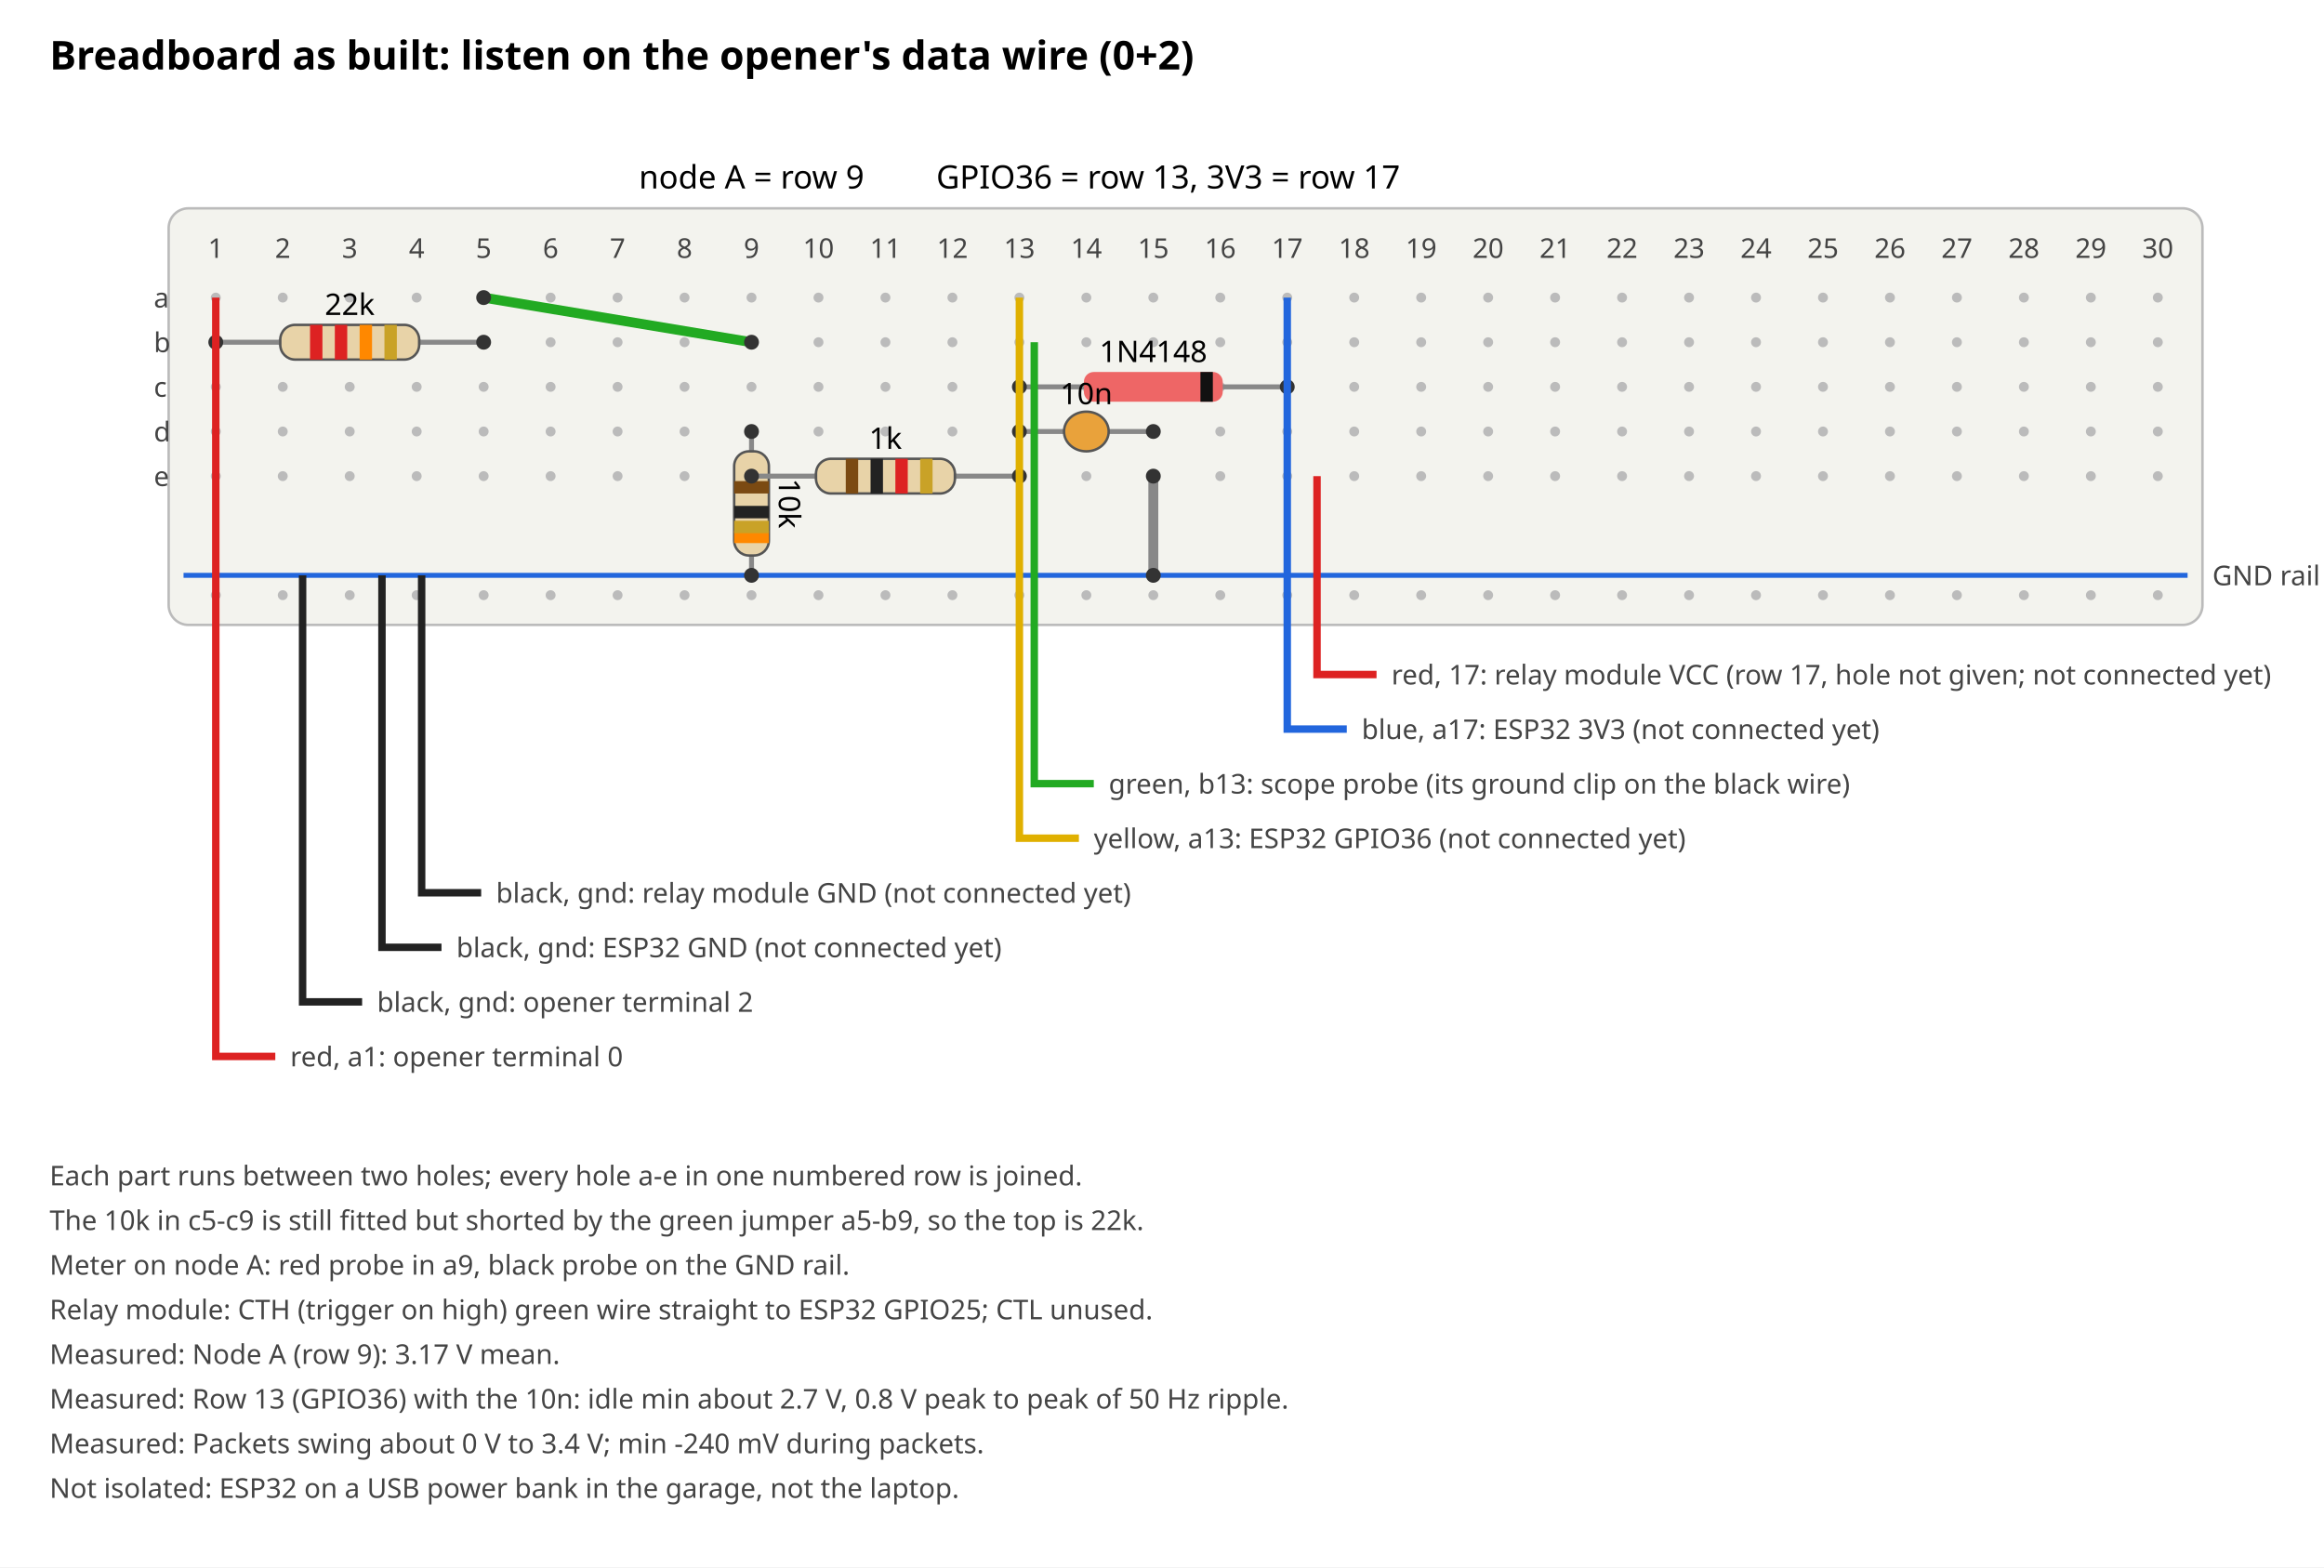
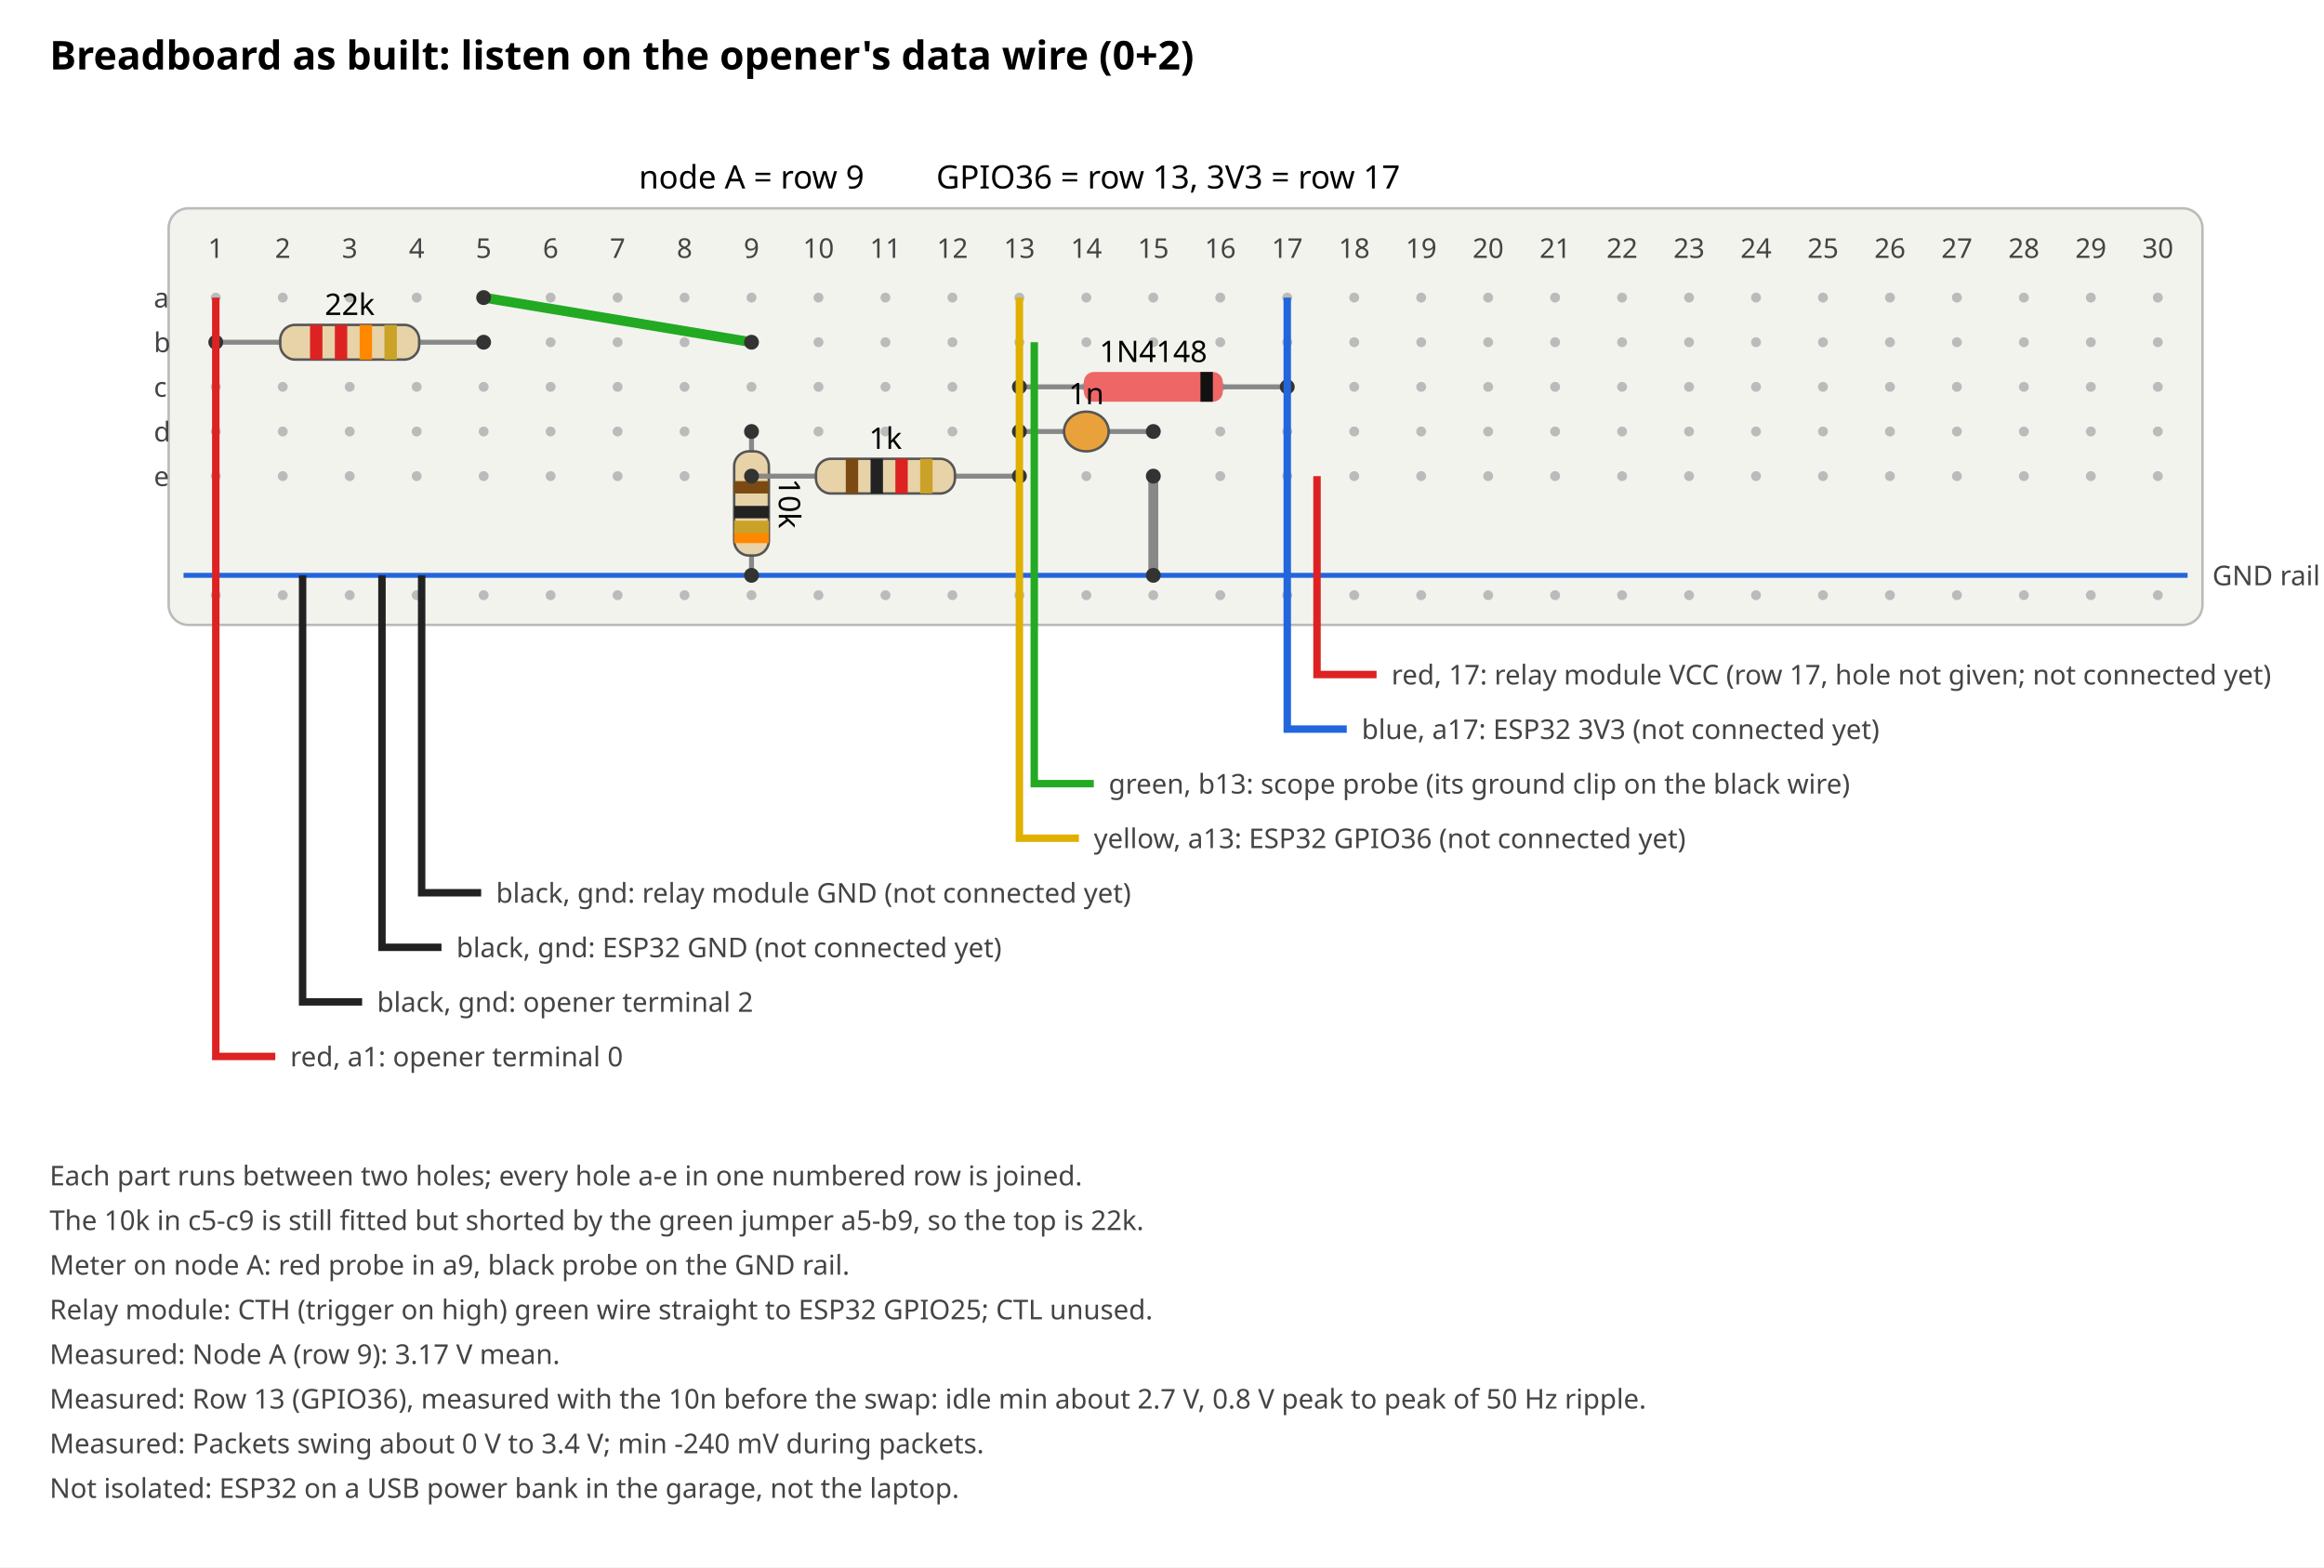
<svg xmlns="http://www.w3.org/2000/svg" viewBox="0 0 937 632" width="937" height="632" font-family="sans-serif" font-size="13">
  <style>.v{font-size:12px;text-anchor:middle}.l{font-size:13px}.s{font-size:11px;fill:#444}.h{font-size:16px;font-weight:bold}</style>
  <rect width="937" height="632" fill="#fff" />
  <text x="20" y="28" class="h">Breadboard as built: listen on the opener's data wire (0+2)</text>
  <rect x="68" y="84" width="820" height="168" rx="8" fill="#f3f3ee" stroke="#bbb" />
  <polyline points="74,232 882,232" fill="none" stroke="#26d" stroke-width="2" />
  <text x="892" y="236" class="s">GND rail</text>
  <text x="62" y="124" class="s">a</text>
  <text x="62" y="142" class="s">b</text>
  <text x="62" y="160" class="s">c</text>
  <text x="62" y="178" class="s">d</text>
  <text x="62" y="196" class="s">e</text>
  <text x="87" y="104" class="s" text-anchor="middle">1</text>
  <circle cx="87" cy="120" r="2" fill="#bbb" />
  <circle cx="87" cy="138" r="2" fill="#bbb" />
  <circle cx="87" cy="156" r="2" fill="#bbb" />
  <circle cx="87" cy="174" r="2" fill="#bbb" />
  <circle cx="87" cy="192" r="2" fill="#bbb" />
  <circle cx="87" cy="240" r="2" fill="#bbb" />
  <text x="114" y="104" class="s" text-anchor="middle">2</text>
  <circle cx="114" cy="120" r="2" fill="#bbb" />
  <circle cx="114" cy="138" r="2" fill="#bbb" />
  <circle cx="114" cy="156" r="2" fill="#bbb" />
  <circle cx="114" cy="174" r="2" fill="#bbb" />
  <circle cx="114" cy="192" r="2" fill="#bbb" />
  <circle cx="114" cy="240" r="2" fill="#bbb" />
  <text x="141" y="104" class="s" text-anchor="middle">3</text>
  <circle cx="141" cy="120" r="2" fill="#bbb" />
  <circle cx="141" cy="138" r="2" fill="#bbb" />
  <circle cx="141" cy="156" r="2" fill="#bbb" />
  <circle cx="141" cy="174" r="2" fill="#bbb" />
  <circle cx="141" cy="192" r="2" fill="#bbb" />
  <circle cx="141" cy="240" r="2" fill="#bbb" />
  <text x="168" y="104" class="s" text-anchor="middle">4</text>
  <circle cx="168" cy="120" r="2" fill="#bbb" />
  <circle cx="168" cy="138" r="2" fill="#bbb" />
  <circle cx="168" cy="156" r="2" fill="#bbb" />
  <circle cx="168" cy="174" r="2" fill="#bbb" />
  <circle cx="168" cy="192" r="2" fill="#bbb" />
  <circle cx="168" cy="240" r="2" fill="#bbb" />
  <text x="195" y="104" class="s" text-anchor="middle">5</text>
  <circle cx="195" cy="120" r="2" fill="#bbb" />
  <circle cx="195" cy="138" r="2" fill="#bbb" />
  <circle cx="195" cy="156" r="2" fill="#bbb" />
  <circle cx="195" cy="174" r="2" fill="#bbb" />
  <circle cx="195" cy="192" r="2" fill="#bbb" />
  <circle cx="195" cy="240" r="2" fill="#bbb" />
  <text x="222" y="104" class="s" text-anchor="middle">6</text>
  <circle cx="222" cy="120" r="2" fill="#bbb" />
  <circle cx="222" cy="138" r="2" fill="#bbb" />
  <circle cx="222" cy="156" r="2" fill="#bbb" />
  <circle cx="222" cy="174" r="2" fill="#bbb" />
  <circle cx="222" cy="192" r="2" fill="#bbb" />
  <circle cx="222" cy="240" r="2" fill="#bbb" />
  <text x="249" y="104" class="s" text-anchor="middle">7</text>
  <circle cx="249" cy="120" r="2" fill="#bbb" />
  <circle cx="249" cy="138" r="2" fill="#bbb" />
  <circle cx="249" cy="156" r="2" fill="#bbb" />
  <circle cx="249" cy="174" r="2" fill="#bbb" />
  <circle cx="249" cy="192" r="2" fill="#bbb" />
  <circle cx="249" cy="240" r="2" fill="#bbb" />
  <text x="276" y="104" class="s" text-anchor="middle">8</text>
  <circle cx="276" cy="120" r="2" fill="#bbb" />
  <circle cx="276" cy="138" r="2" fill="#bbb" />
  <circle cx="276" cy="156" r="2" fill="#bbb" />
  <circle cx="276" cy="174" r="2" fill="#bbb" />
  <circle cx="276" cy="192" r="2" fill="#bbb" />
  <circle cx="276" cy="240" r="2" fill="#bbb" />
  <text x="303" y="104" class="s" text-anchor="middle">9</text>
  <circle cx="303" cy="120" r="2" fill="#bbb" />
  <circle cx="303" cy="138" r="2" fill="#bbb" />
  <circle cx="303" cy="156" r="2" fill="#bbb" />
  <circle cx="303" cy="174" r="2" fill="#bbb" />
  <circle cx="303" cy="192" r="2" fill="#bbb" />
  <circle cx="303" cy="240" r="2" fill="#bbb" />
  <text x="330" y="104" class="s" text-anchor="middle">10</text>
  <circle cx="330" cy="120" r="2" fill="#bbb" />
  <circle cx="330" cy="138" r="2" fill="#bbb" />
  <circle cx="330" cy="156" r="2" fill="#bbb" />
  <circle cx="330" cy="174" r="2" fill="#bbb" />
  <circle cx="330" cy="192" r="2" fill="#bbb" />
  <circle cx="330" cy="240" r="2" fill="#bbb" />
  <text x="357" y="104" class="s" text-anchor="middle">11</text>
  <circle cx="357" cy="120" r="2" fill="#bbb" />
  <circle cx="357" cy="138" r="2" fill="#bbb" />
  <circle cx="357" cy="156" r="2" fill="#bbb" />
  <circle cx="357" cy="174" r="2" fill="#bbb" />
  <circle cx="357" cy="192" r="2" fill="#bbb" />
  <circle cx="357" cy="240" r="2" fill="#bbb" />
  <text x="384" y="104" class="s" text-anchor="middle">12</text>
  <circle cx="384" cy="120" r="2" fill="#bbb" />
  <circle cx="384" cy="138" r="2" fill="#bbb" />
  <circle cx="384" cy="156" r="2" fill="#bbb" />
  <circle cx="384" cy="174" r="2" fill="#bbb" />
  <circle cx="384" cy="192" r="2" fill="#bbb" />
  <circle cx="384" cy="240" r="2" fill="#bbb" />
  <text x="411" y="104" class="s" text-anchor="middle">13</text>
  <circle cx="411" cy="120" r="2" fill="#bbb" />
  <circle cx="411" cy="138" r="2" fill="#bbb" />
  <circle cx="411" cy="156" r="2" fill="#bbb" />
  <circle cx="411" cy="174" r="2" fill="#bbb" />
  <circle cx="411" cy="192" r="2" fill="#bbb" />
  <circle cx="411" cy="240" r="2" fill="#bbb" />
  <text x="438" y="104" class="s" text-anchor="middle">14</text>
  <circle cx="438" cy="120" r="2" fill="#bbb" />
  <circle cx="438" cy="138" r="2" fill="#bbb" />
  <circle cx="438" cy="156" r="2" fill="#bbb" />
  <circle cx="438" cy="174" r="2" fill="#bbb" />
  <circle cx="438" cy="192" r="2" fill="#bbb" />
  <circle cx="438" cy="240" r="2" fill="#bbb" />
  <text x="465" y="104" class="s" text-anchor="middle">15</text>
  <circle cx="465" cy="120" r="2" fill="#bbb" />
  <circle cx="465" cy="138" r="2" fill="#bbb" />
  <circle cx="465" cy="156" r="2" fill="#bbb" />
  <circle cx="465" cy="174" r="2" fill="#bbb" />
  <circle cx="465" cy="192" r="2" fill="#bbb" />
  <circle cx="465" cy="240" r="2" fill="#bbb" />
  <text x="492" y="104" class="s" text-anchor="middle">16</text>
  <circle cx="492" cy="120" r="2" fill="#bbb" />
  <circle cx="492" cy="138" r="2" fill="#bbb" />
  <circle cx="492" cy="156" r="2" fill="#bbb" />
  <circle cx="492" cy="174" r="2" fill="#bbb" />
  <circle cx="492" cy="192" r="2" fill="#bbb" />
  <circle cx="492" cy="240" r="2" fill="#bbb" />
  <text x="519" y="104" class="s" text-anchor="middle">17</text>
  <circle cx="519" cy="120" r="2" fill="#bbb" />
  <circle cx="519" cy="138" r="2" fill="#bbb" />
  <circle cx="519" cy="156" r="2" fill="#bbb" />
  <circle cx="519" cy="174" r="2" fill="#bbb" />
  <circle cx="519" cy="192" r="2" fill="#bbb" />
  <circle cx="519" cy="240" r="2" fill="#bbb" />
  <text x="546" y="104" class="s" text-anchor="middle">18</text>
  <circle cx="546" cy="120" r="2" fill="#bbb" />
  <circle cx="546" cy="138" r="2" fill="#bbb" />
  <circle cx="546" cy="156" r="2" fill="#bbb" />
  <circle cx="546" cy="174" r="2" fill="#bbb" />
  <circle cx="546" cy="192" r="2" fill="#bbb" />
  <circle cx="546" cy="240" r="2" fill="#bbb" />
  <text x="573" y="104" class="s" text-anchor="middle">19</text>
  <circle cx="573" cy="120" r="2" fill="#bbb" />
  <circle cx="573" cy="138" r="2" fill="#bbb" />
  <circle cx="573" cy="156" r="2" fill="#bbb" />
  <circle cx="573" cy="174" r="2" fill="#bbb" />
  <circle cx="573" cy="192" r="2" fill="#bbb" />
  <circle cx="573" cy="240" r="2" fill="#bbb" />
  <text x="600" y="104" class="s" text-anchor="middle">20</text>
  <circle cx="600" cy="120" r="2" fill="#bbb" />
  <circle cx="600" cy="138" r="2" fill="#bbb" />
  <circle cx="600" cy="156" r="2" fill="#bbb" />
  <circle cx="600" cy="174" r="2" fill="#bbb" />
  <circle cx="600" cy="192" r="2" fill="#bbb" />
  <circle cx="600" cy="240" r="2" fill="#bbb" />
  <text x="627" y="104" class="s" text-anchor="middle">21</text>
  <circle cx="627" cy="120" r="2" fill="#bbb" />
  <circle cx="627" cy="138" r="2" fill="#bbb" />
  <circle cx="627" cy="156" r="2" fill="#bbb" />
  <circle cx="627" cy="174" r="2" fill="#bbb" />
  <circle cx="627" cy="192" r="2" fill="#bbb" />
  <circle cx="627" cy="240" r="2" fill="#bbb" />
  <text x="654" y="104" class="s" text-anchor="middle">22</text>
  <circle cx="654" cy="120" r="2" fill="#bbb" />
  <circle cx="654" cy="138" r="2" fill="#bbb" />
  <circle cx="654" cy="156" r="2" fill="#bbb" />
  <circle cx="654" cy="174" r="2" fill="#bbb" />
  <circle cx="654" cy="192" r="2" fill="#bbb" />
  <circle cx="654" cy="240" r="2" fill="#bbb" />
  <text x="681" y="104" class="s" text-anchor="middle">23</text>
  <circle cx="681" cy="120" r="2" fill="#bbb" />
  <circle cx="681" cy="138" r="2" fill="#bbb" />
  <circle cx="681" cy="156" r="2" fill="#bbb" />
  <circle cx="681" cy="174" r="2" fill="#bbb" />
  <circle cx="681" cy="192" r="2" fill="#bbb" />
  <circle cx="681" cy="240" r="2" fill="#bbb" />
  <text x="708" y="104" class="s" text-anchor="middle">24</text>
  <circle cx="708" cy="120" r="2" fill="#bbb" />
  <circle cx="708" cy="138" r="2" fill="#bbb" />
  <circle cx="708" cy="156" r="2" fill="#bbb" />
  <circle cx="708" cy="174" r="2" fill="#bbb" />
  <circle cx="708" cy="192" r="2" fill="#bbb" />
  <circle cx="708" cy="240" r="2" fill="#bbb" />
  <text x="735" y="104" class="s" text-anchor="middle">25</text>
  <circle cx="735" cy="120" r="2" fill="#bbb" />
  <circle cx="735" cy="138" r="2" fill="#bbb" />
  <circle cx="735" cy="156" r="2" fill="#bbb" />
  <circle cx="735" cy="174" r="2" fill="#bbb" />
  <circle cx="735" cy="192" r="2" fill="#bbb" />
  <circle cx="735" cy="240" r="2" fill="#bbb" />
  <text x="762" y="104" class="s" text-anchor="middle">26</text>
  <circle cx="762" cy="120" r="2" fill="#bbb" />
  <circle cx="762" cy="138" r="2" fill="#bbb" />
  <circle cx="762" cy="156" r="2" fill="#bbb" />
  <circle cx="762" cy="174" r="2" fill="#bbb" />
  <circle cx="762" cy="192" r="2" fill="#bbb" />
  <circle cx="762" cy="240" r="2" fill="#bbb" />
  <text x="789" y="104" class="s" text-anchor="middle">27</text>
  <circle cx="789" cy="120" r="2" fill="#bbb" />
  <circle cx="789" cy="138" r="2" fill="#bbb" />
  <circle cx="789" cy="156" r="2" fill="#bbb" />
  <circle cx="789" cy="174" r="2" fill="#bbb" />
  <circle cx="789" cy="192" r="2" fill="#bbb" />
  <circle cx="789" cy="240" r="2" fill="#bbb" />
  <text x="816" y="104" class="s" text-anchor="middle">28</text>
  <circle cx="816" cy="120" r="2" fill="#bbb" />
  <circle cx="816" cy="138" r="2" fill="#bbb" />
  <circle cx="816" cy="156" r="2" fill="#bbb" />
  <circle cx="816" cy="174" r="2" fill="#bbb" />
  <circle cx="816" cy="192" r="2" fill="#bbb" />
  <circle cx="816" cy="240" r="2" fill="#bbb" />
  <text x="843" y="104" class="s" text-anchor="middle">29</text>
  <circle cx="843" cy="120" r="2" fill="#bbb" />
  <circle cx="843" cy="138" r="2" fill="#bbb" />
  <circle cx="843" cy="156" r="2" fill="#bbb" />
  <circle cx="843" cy="174" r="2" fill="#bbb" />
  <circle cx="843" cy="192" r="2" fill="#bbb" />
  <circle cx="843" cy="240" r="2" fill="#bbb" />
  <text x="870" y="104" class="s" text-anchor="middle">30</text>
  <circle cx="870" cy="120" r="2" fill="#bbb" />
  <circle cx="870" cy="138" r="2" fill="#bbb" />
  <circle cx="870" cy="156" r="2" fill="#bbb" />
  <circle cx="870" cy="174" r="2" fill="#bbb" />
  <circle cx="870" cy="192" r="2" fill="#bbb" />
  <circle cx="870" cy="240" r="2" fill="#bbb" />
  <g transform="rotate(0.0 87 138)">
    <polyline points="87,138 195.0,138" fill="none" stroke="#888" stroke-width="2" />
    <rect x="113.0" y="131" width="56.0" height="14" rx="6" fill="#e8d3a8" stroke="#555" />
    <rect x="125.0" y="131" width="5" height="14" fill="#d22" />
    <rect x="135.0" y="131" width="5" height="14" fill="#d22" />
    <rect x="145.0" y="131" width="5" height="14" fill="#f80" />
    <rect x="155.0" y="131" width="5" height="14" fill="#c9a227" />
    <text x="141.0" y="127" class="v">22k</text>
  </g>
  <circle cx="87" cy="138" r="3" fill="#333" />
  <circle cx="195" cy="138" r="3" fill="#333" />
  <polyline points="195,120 303,138" fill="none" stroke="#2a2" stroke-width="4" />
  <circle cx="195" cy="120" r="3" fill="#333" />
  <circle cx="303" cy="138" r="3" fill="#333" />
  <g transform="rotate(90.0 303 174)">
    <polyline points="303,174 361.0,174" fill="none" stroke="#888" stroke-width="2" />
    <rect x="311.0" y="167" width="42.0" height="14" rx="6" fill="#e8d3a8" stroke="#555" />
    <rect x="323.0" y="167" width="5" height="14" fill="#7b4a12" />
    <rect x="333.0" y="167" width="5" height="14" fill="#222" />
    <rect x="343.0" y="167" width="5" height="14" fill="#f80" />
    <rect x="339.0" y="167" width="5" height="14" fill="#c9a227" />
    <text x="332.0" y="163" class="v">10k</text>
  </g>
  <circle cx="303" cy="174" r="3" fill="#333" />
  <circle cx="303" cy="232" r="3" fill="#333" />
  <g transform="rotate(0.0 303 192)">
    <polyline points="303,192 411.0,192" fill="none" stroke="#888" stroke-width="2" />
    <rect x="329.0" y="185" width="56.0" height="14" rx="6" fill="#e8d3a8" stroke="#555" />
    <rect x="341.0" y="185" width="5" height="14" fill="#7b4a12" />
    <rect x="351.0" y="185" width="5" height="14" fill="#222" />
    <rect x="361.0" y="185" width="5" height="14" fill="#d22" />
    <rect x="371.0" y="185" width="5" height="14" fill="#c9a227" />
    <text x="357.0" y="181" class="v">1k</text>
  </g>
  <circle cx="303" cy="192" r="3" fill="#333" />
  <circle cx="411" cy="192" r="3" fill="#333" />
  <g transform="rotate(0.0 411 156)">
    <polyline points="411,156 519.0,156" fill="none" stroke="#888" stroke-width="2" />
    <rect x="437.0" y="150" width="56.0" height="12" rx="4" fill="#e66" />
    <rect x="484.0" y="150" width="5" height="12" fill="#111" />
    <text x="465.0" y="146" class="v">1N4148</text>
  </g>
  <circle cx="411" cy="156" r="3" fill="#333" />
  <circle cx="519" cy="156" r="3" fill="#333" />
  <g transform="rotate(0.0 411 174)">
    <polyline points="411,174 465.0,174" fill="none" stroke="#888" stroke-width="2" />
    <ellipse cx="438.0" cy="174" rx="9" ry="8" fill="#e9a23b" stroke="#555" />
-     <text x="438.0" y="163" class="v">10n</text>
+     <text x="438.0" y="163" class="v">1n</text>
  </g>
  <circle cx="411" cy="174" r="3" fill="#333" />
  <circle cx="465" cy="174" r="3" fill="#333" />
  <polyline points="465,192 465,232" fill="none" stroke="#888" stroke-width="4" />
  <circle cx="465" cy="192" r="3" fill="#333" />
  <circle cx="465" cy="232" r="3" fill="#333" />
  <text x="303" y="76" class="l" text-anchor="middle">node A = row 9</text>
  <text x="471" y="76" class="l" text-anchor="middle">GPIO36 = row 13, 3V3 = row 17</text>
  <polyline points="531,192 531,272 555,272" fill="none" stroke="#d22" stroke-width="3" />
  <text x="561" y="276" class="s">red, 17: relay module VCC (row 17, hole not given; not connected yet)</text>
  <polyline points="519,120 519,294 543,294" fill="none" stroke="#26d" stroke-width="3" />
  <text x="549" y="298" class="s">blue, a17: ESP32 3V3 (not connected yet)</text>
  <polyline points="417,138 417,316 441,316" fill="none" stroke="#2a2" stroke-width="3" />
  <text x="447" y="320" class="s">green, b13: scope probe (its ground clip on the black wire)</text>
  <polyline points="411,120 411,338 435,338" fill="none" stroke="#e0b000" stroke-width="3" />
  <text x="441" y="342" class="s">yellow, a13: ESP32 GPIO36 (not connected yet)</text>
  <polyline points="170,232 170,360 194,360" fill="none" stroke="#222" stroke-width="3" />
  <text x="200" y="364" class="s">black, gnd: relay module GND (not connected yet)</text>
  <polyline points="154,232 154,382 178,382" fill="none" stroke="#222" stroke-width="3" />
  <text x="184" y="386" class="s">black, gnd: ESP32 GND (not connected yet)</text>
  <polyline points="122,232 122,404 146,404" fill="none" stroke="#222" stroke-width="3" />
  <text x="152" y="408" class="s">black, gnd: opener terminal 2</text>
  <polyline points="87,120 87,426 111,426" fill="none" stroke="#d22" stroke-width="3" />
  <text x="117" y="430" class="s">red, a1: opener terminal 0</text>
  <text x="20" y="478" class="s">Each part runs between two holes; every hole a-e in one numbered row is joined.</text>
  <text x="20" y="496" class="s">The 10k in c5-c9 is still fitted but shorted by the green jumper a5-b9, so the top is 22k.</text>
  <text x="20" y="514" class="s">Meter on node A: red probe in a9, black probe on the GND rail.</text>
  <text x="20" y="532" class="s">Relay module: CTH (trigger on high) green wire straight to ESP32 GPIO25; CTL unused.</text>
  <text x="20" y="550" class="s">Measured: Node A (row 9): 3.17 V mean.</text>
-   <text x="20" y="568" class="s">Measured: Row 13 (GPIO36) with the 10n: idle min about 2.7 V, 0.8 V peak to peak of 50 Hz ripple.</text>
+   <text x="20" y="568" class="s">Measured: Row 13 (GPIO36), measured with the 10n before the swap: idle min about 2.7 V, 0.8 V peak to peak of 50 Hz ripple.</text>
  <text x="20" y="586" class="s">Measured: Packets swing about 0 V to 3.4 V; min -240 mV during packets.</text>
  <text x="20" y="604" class="s">Not isolated: ESP32 on a USB power bank in the garage, not the laptop.</text>
</svg>
